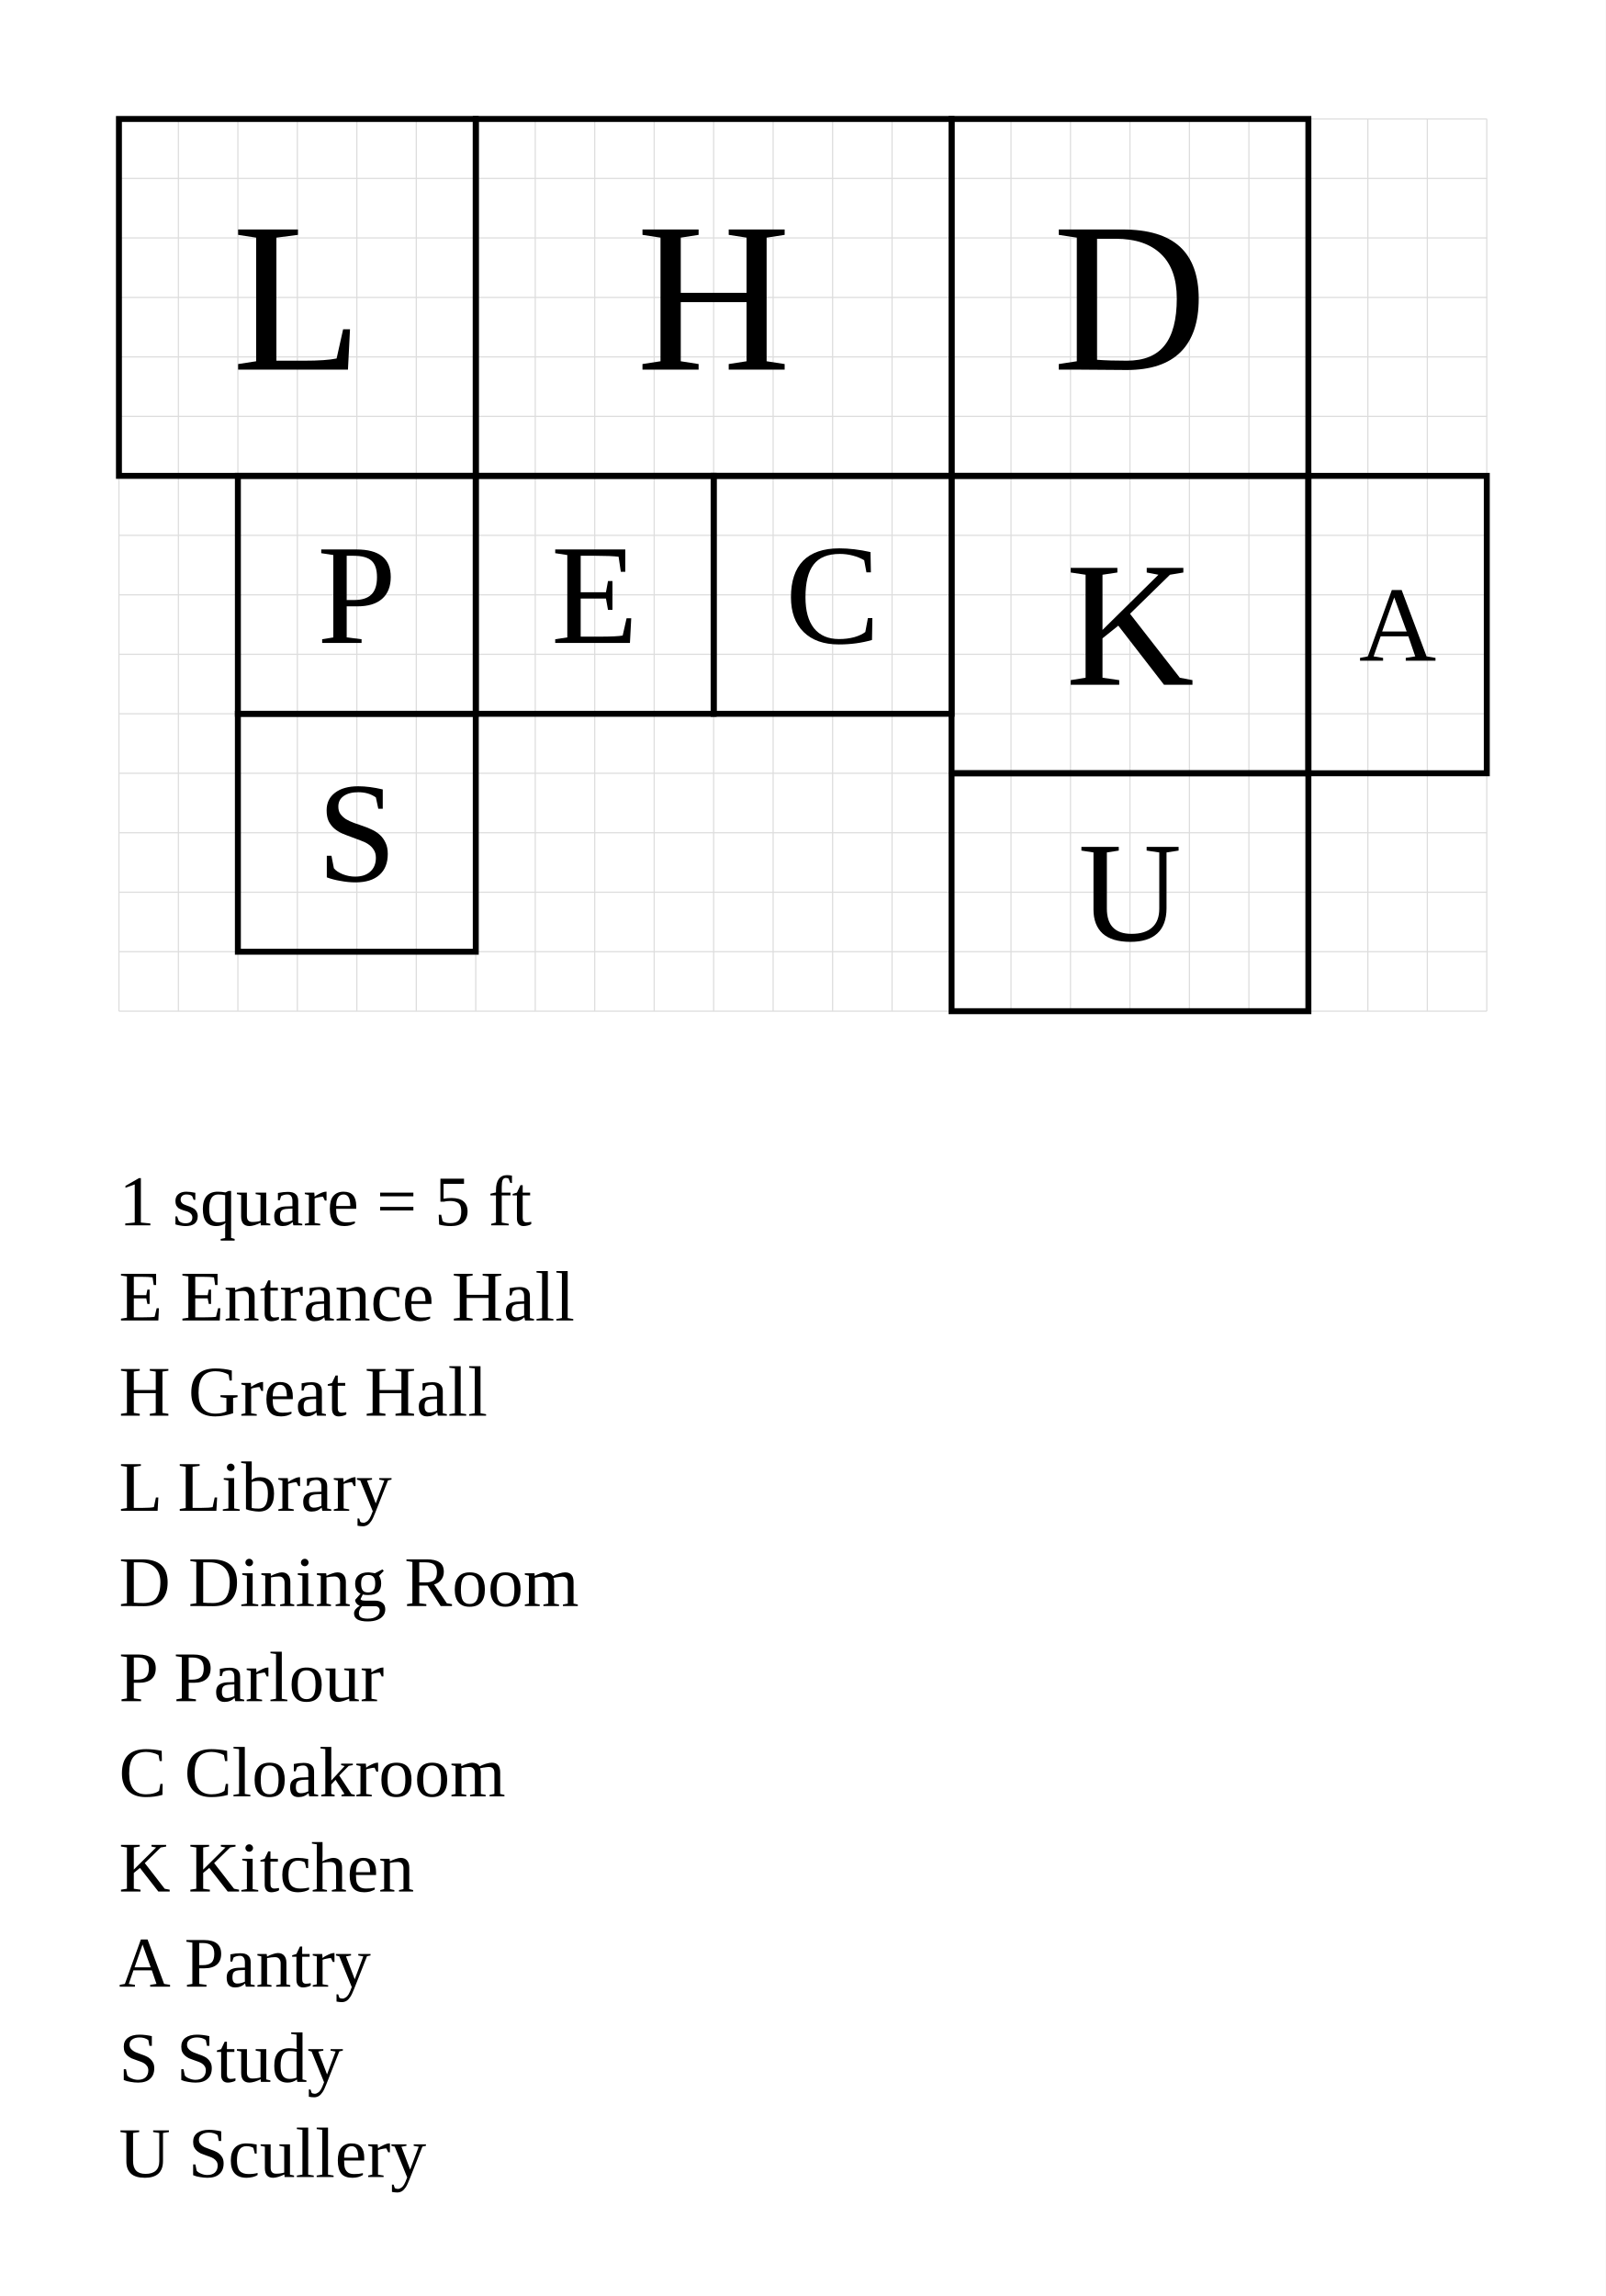
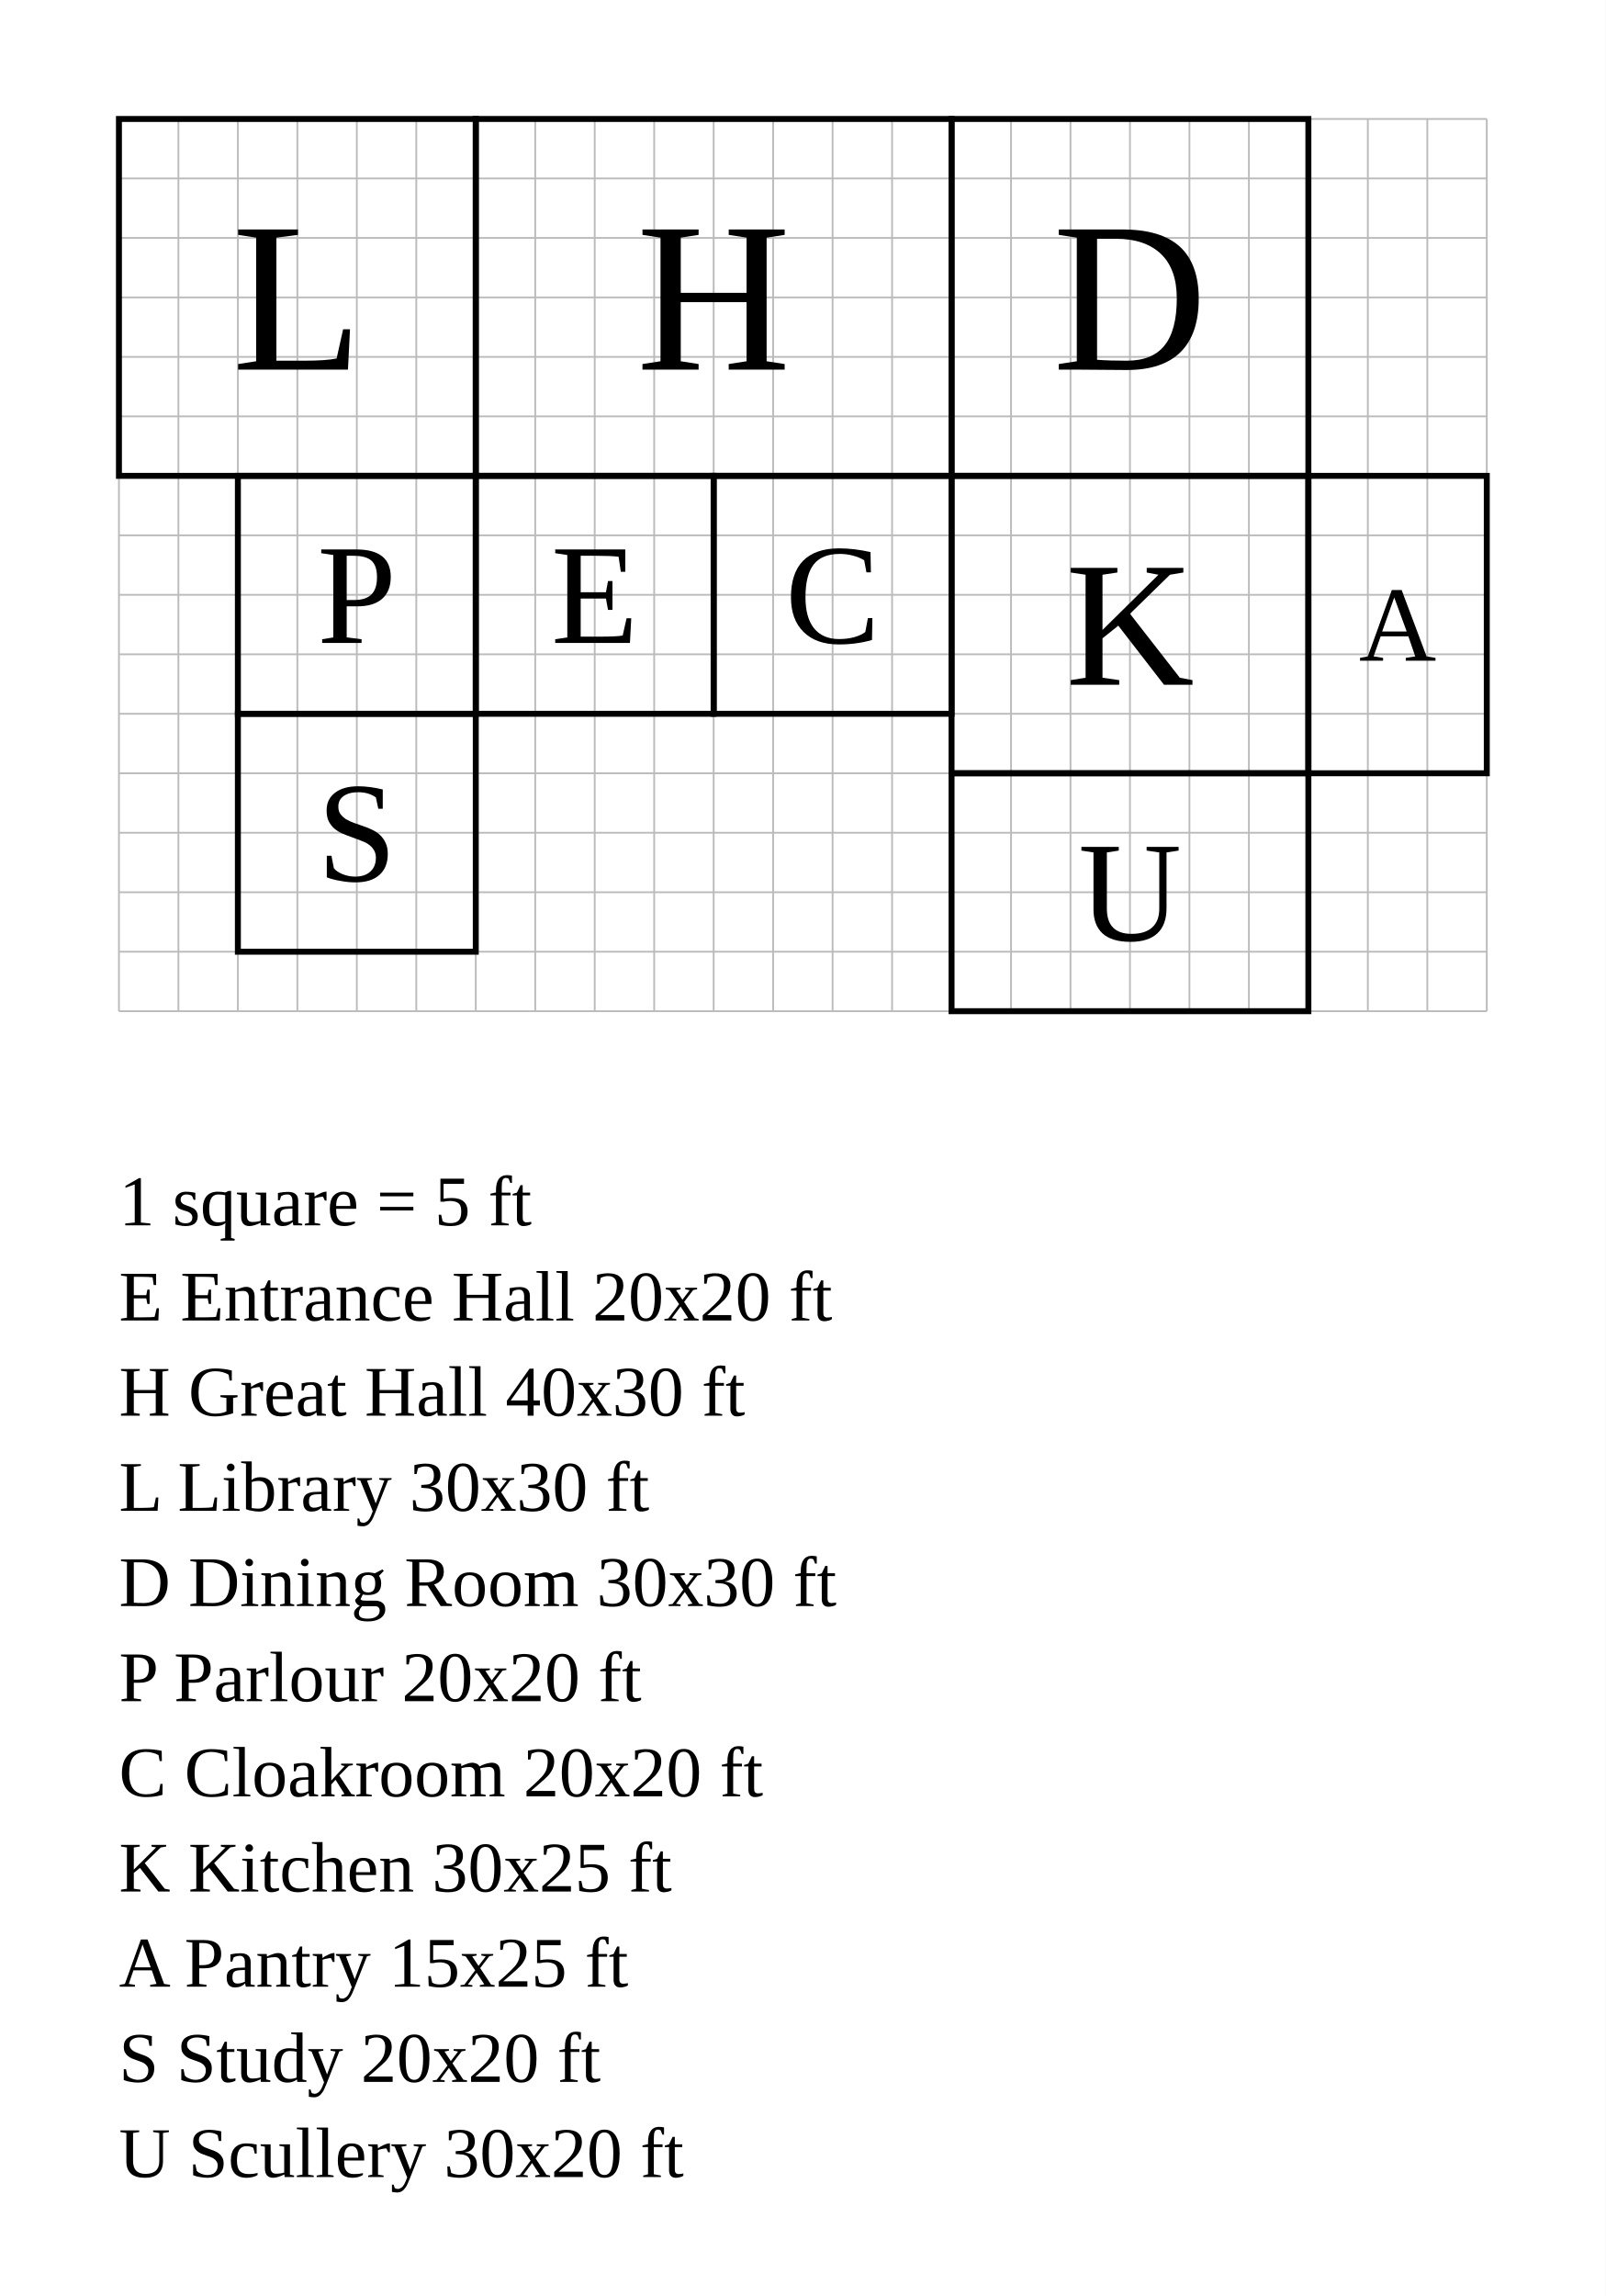
<svg xmlns="http://www.w3.org/2000/svg" width="1350" height="1930" viewBox="-40 -40 135 193">
  <rect x="-40" y="-40" width="135" height="193" fill="white" />
-   <g stroke="#ddd" stroke-width="0.1">
+   <g stroke="#bbb" stroke-width="0.15">
    <line x1="-30" y1="-30" x2="-30" y2="45" />
    <line x1="-25" y1="-30" x2="-25" y2="45" />
    <line x1="-20" y1="-30" x2="-20" y2="45" />
    <line x1="-15" y1="-30" x2="-15" y2="45" />
    <line x1="-10" y1="-30" x2="-10" y2="45" />
    <line x1="-5" y1="-30" x2="-5" y2="45" />
    <line x1="0" y1="-30" x2="0" y2="45" />
    <line x1="5" y1="-30" x2="5" y2="45" />
    <line x1="10" y1="-30" x2="10" y2="45" />
    <line x1="15" y1="-30" x2="15" y2="45" />
    <line x1="20" y1="-30" x2="20" y2="45" />
    <line x1="25" y1="-30" x2="25" y2="45" />
    <line x1="30" y1="-30" x2="30" y2="45" />
    <line x1="35" y1="-30" x2="35" y2="45" />
    <line x1="40" y1="-30" x2="40" y2="45" />
    <line x1="45" y1="-30" x2="45" y2="45" />
    <line x1="50" y1="-30" x2="50" y2="45" />
    <line x1="55" y1="-30" x2="55" y2="45" />
    <line x1="60" y1="-30" x2="60" y2="45" />
    <line x1="65" y1="-30" x2="65" y2="45" />
    <line x1="70" y1="-30" x2="70" y2="45" />
    <line x1="75" y1="-30" x2="75" y2="45" />
    <line x1="80" y1="-30" x2="80" y2="45" />
    <line x1="85" y1="-30" x2="85" y2="45" />
    <line x1="-30" y1="-30" x2="85" y2="-30" />
    <line x1="-30" y1="-25" x2="85" y2="-25" />
    <line x1="-30" y1="-20" x2="85" y2="-20" />
    <line x1="-30" y1="-15" x2="85" y2="-15" />
    <line x1="-30" y1="-10" x2="85" y2="-10" />
    <line x1="-30" y1="-5" x2="85" y2="-5" />
    <line x1="-30" y1="0" x2="85" y2="0" />
    <line x1="-30" y1="5" x2="85" y2="5" />
    <line x1="-30" y1="10" x2="85" y2="10" />
    <line x1="-30" y1="15" x2="85" y2="15" />
    <line x1="-30" y1="20" x2="85" y2="20" />
    <line x1="-30" y1="25" x2="85" y2="25" />
    <line x1="-30" y1="30" x2="85" y2="30" />
    <line x1="-30" y1="35" x2="85" y2="35" />
    <line x1="-30" y1="40" x2="85" y2="40" />
    <line x1="-30" y1="45" x2="85" y2="45" />
  </g>
  <rect data-room="entrance" x="0" y="0" width="20" height="20" fill="none" stroke="black" stroke-width="0.5" />
  <text data-room="entrance" x="10" y="10" text-anchor="middle" dominant-baseline="central" font-size="12">E</text>
  <rect data-room="hall" x="0" y="-30" width="40" height="30" fill="none" stroke="black" stroke-width="0.5" />
  <text data-room="hall" x="20" y="-15" text-anchor="middle" dominant-baseline="central" font-size="18">H</text>
  <rect data-room="library" x="-30" y="-30" width="30" height="30" fill="none" stroke="black" stroke-width="0.5" />
  <text data-room="library" x="-15" y="-15" text-anchor="middle" dominant-baseline="central" font-size="18">L</text>
  <rect data-room="dining" x="40" y="-30" width="30" height="30" fill="none" stroke="black" stroke-width="0.5" />
  <text data-room="dining" x="55" y="-15" text-anchor="middle" dominant-baseline="central" font-size="18">D</text>
  <rect data-room="parlour" x="-20" y="0" width="20" height="20" fill="none" stroke="black" stroke-width="0.5" />
  <text data-room="parlour" x="-10" y="10" text-anchor="middle" dominant-baseline="central" font-size="12">P</text>
  <rect data-room="cloak" x="20" y="0" width="20" height="20" fill="none" stroke="black" stroke-width="0.5" />
  <text data-room="cloak" x="30" y="10" text-anchor="middle" dominant-baseline="central" font-size="12">C</text>
  <rect data-room="kitchen" x="40" y="0" width="30" height="25" fill="none" stroke="black" stroke-width="0.5" />
  <text data-room="kitchen" x="55" y="12.5" text-anchor="middle" dominant-baseline="central" font-size="15">K</text>
  <rect data-room="pantry" x="70" y="0" width="15" height="25" fill="none" stroke="black" stroke-width="0.5" />
  <text data-room="pantry" x="77.5" y="12.5" text-anchor="middle" dominant-baseline="central" font-size="9">A</text>
  <rect data-room="study" x="-20" y="20" width="20" height="20" fill="none" stroke="black" stroke-width="0.5" />
  <text data-room="study" x="-10" y="30" text-anchor="middle" dominant-baseline="central" font-size="12">S</text>
  <rect data-room="scullery" x="40" y="25" width="30" height="20" fill="none" stroke="black" stroke-width="0.5" />
  <text data-room="scullery" x="55" y="35" text-anchor="middle" dominant-baseline="central" font-size="12">U</text>
  <text class="scale" x="-30" y="63" font-size="6">1 square = 5 ft</text>
-   <text class="key" x="-30" y="71" font-size="6">E  Entrance Hall</text>
-   <text class="key" x="-30" y="79" font-size="6">H  Great Hall</text>
-   <text class="key" x="-30" y="87" font-size="6">L  Library</text>
-   <text class="key" x="-30" y="95" font-size="6">D  Dining Room</text>
-   <text class="key" x="-30" y="103" font-size="6">P  Parlour</text>
-   <text class="key" x="-30" y="111" font-size="6">C  Cloakroom</text>
-   <text class="key" x="-30" y="119" font-size="6">K  Kitchen</text>
-   <text class="key" x="-30" y="127" font-size="6">A  Pantry</text>
-   <text class="key" x="-30" y="135" font-size="6">S  Study</text>
-   <text class="key" x="-30" y="143" font-size="6">U  Scullery</text>
+   <text class="key" x="-30" y="71" font-size="6">E  Entrance Hall  20x20 ft</text>
+   <text class="key" x="-30" y="79" font-size="6">H  Great Hall  40x30 ft</text>
+   <text class="key" x="-30" y="87" font-size="6">L  Library  30x30 ft</text>
+   <text class="key" x="-30" y="95" font-size="6">D  Dining Room  30x30 ft</text>
+   <text class="key" x="-30" y="103" font-size="6">P  Parlour  20x20 ft</text>
+   <text class="key" x="-30" y="111" font-size="6">C  Cloakroom  20x20 ft</text>
+   <text class="key" x="-30" y="119" font-size="6">K  Kitchen  30x25 ft</text>
+   <text class="key" x="-30" y="127" font-size="6">A  Pantry  15x25 ft</text>
+   <text class="key" x="-30" y="135" font-size="6">S  Study  20x20 ft</text>
+   <text class="key" x="-30" y="143" font-size="6">U  Scullery  30x20 ft</text>
</svg>
